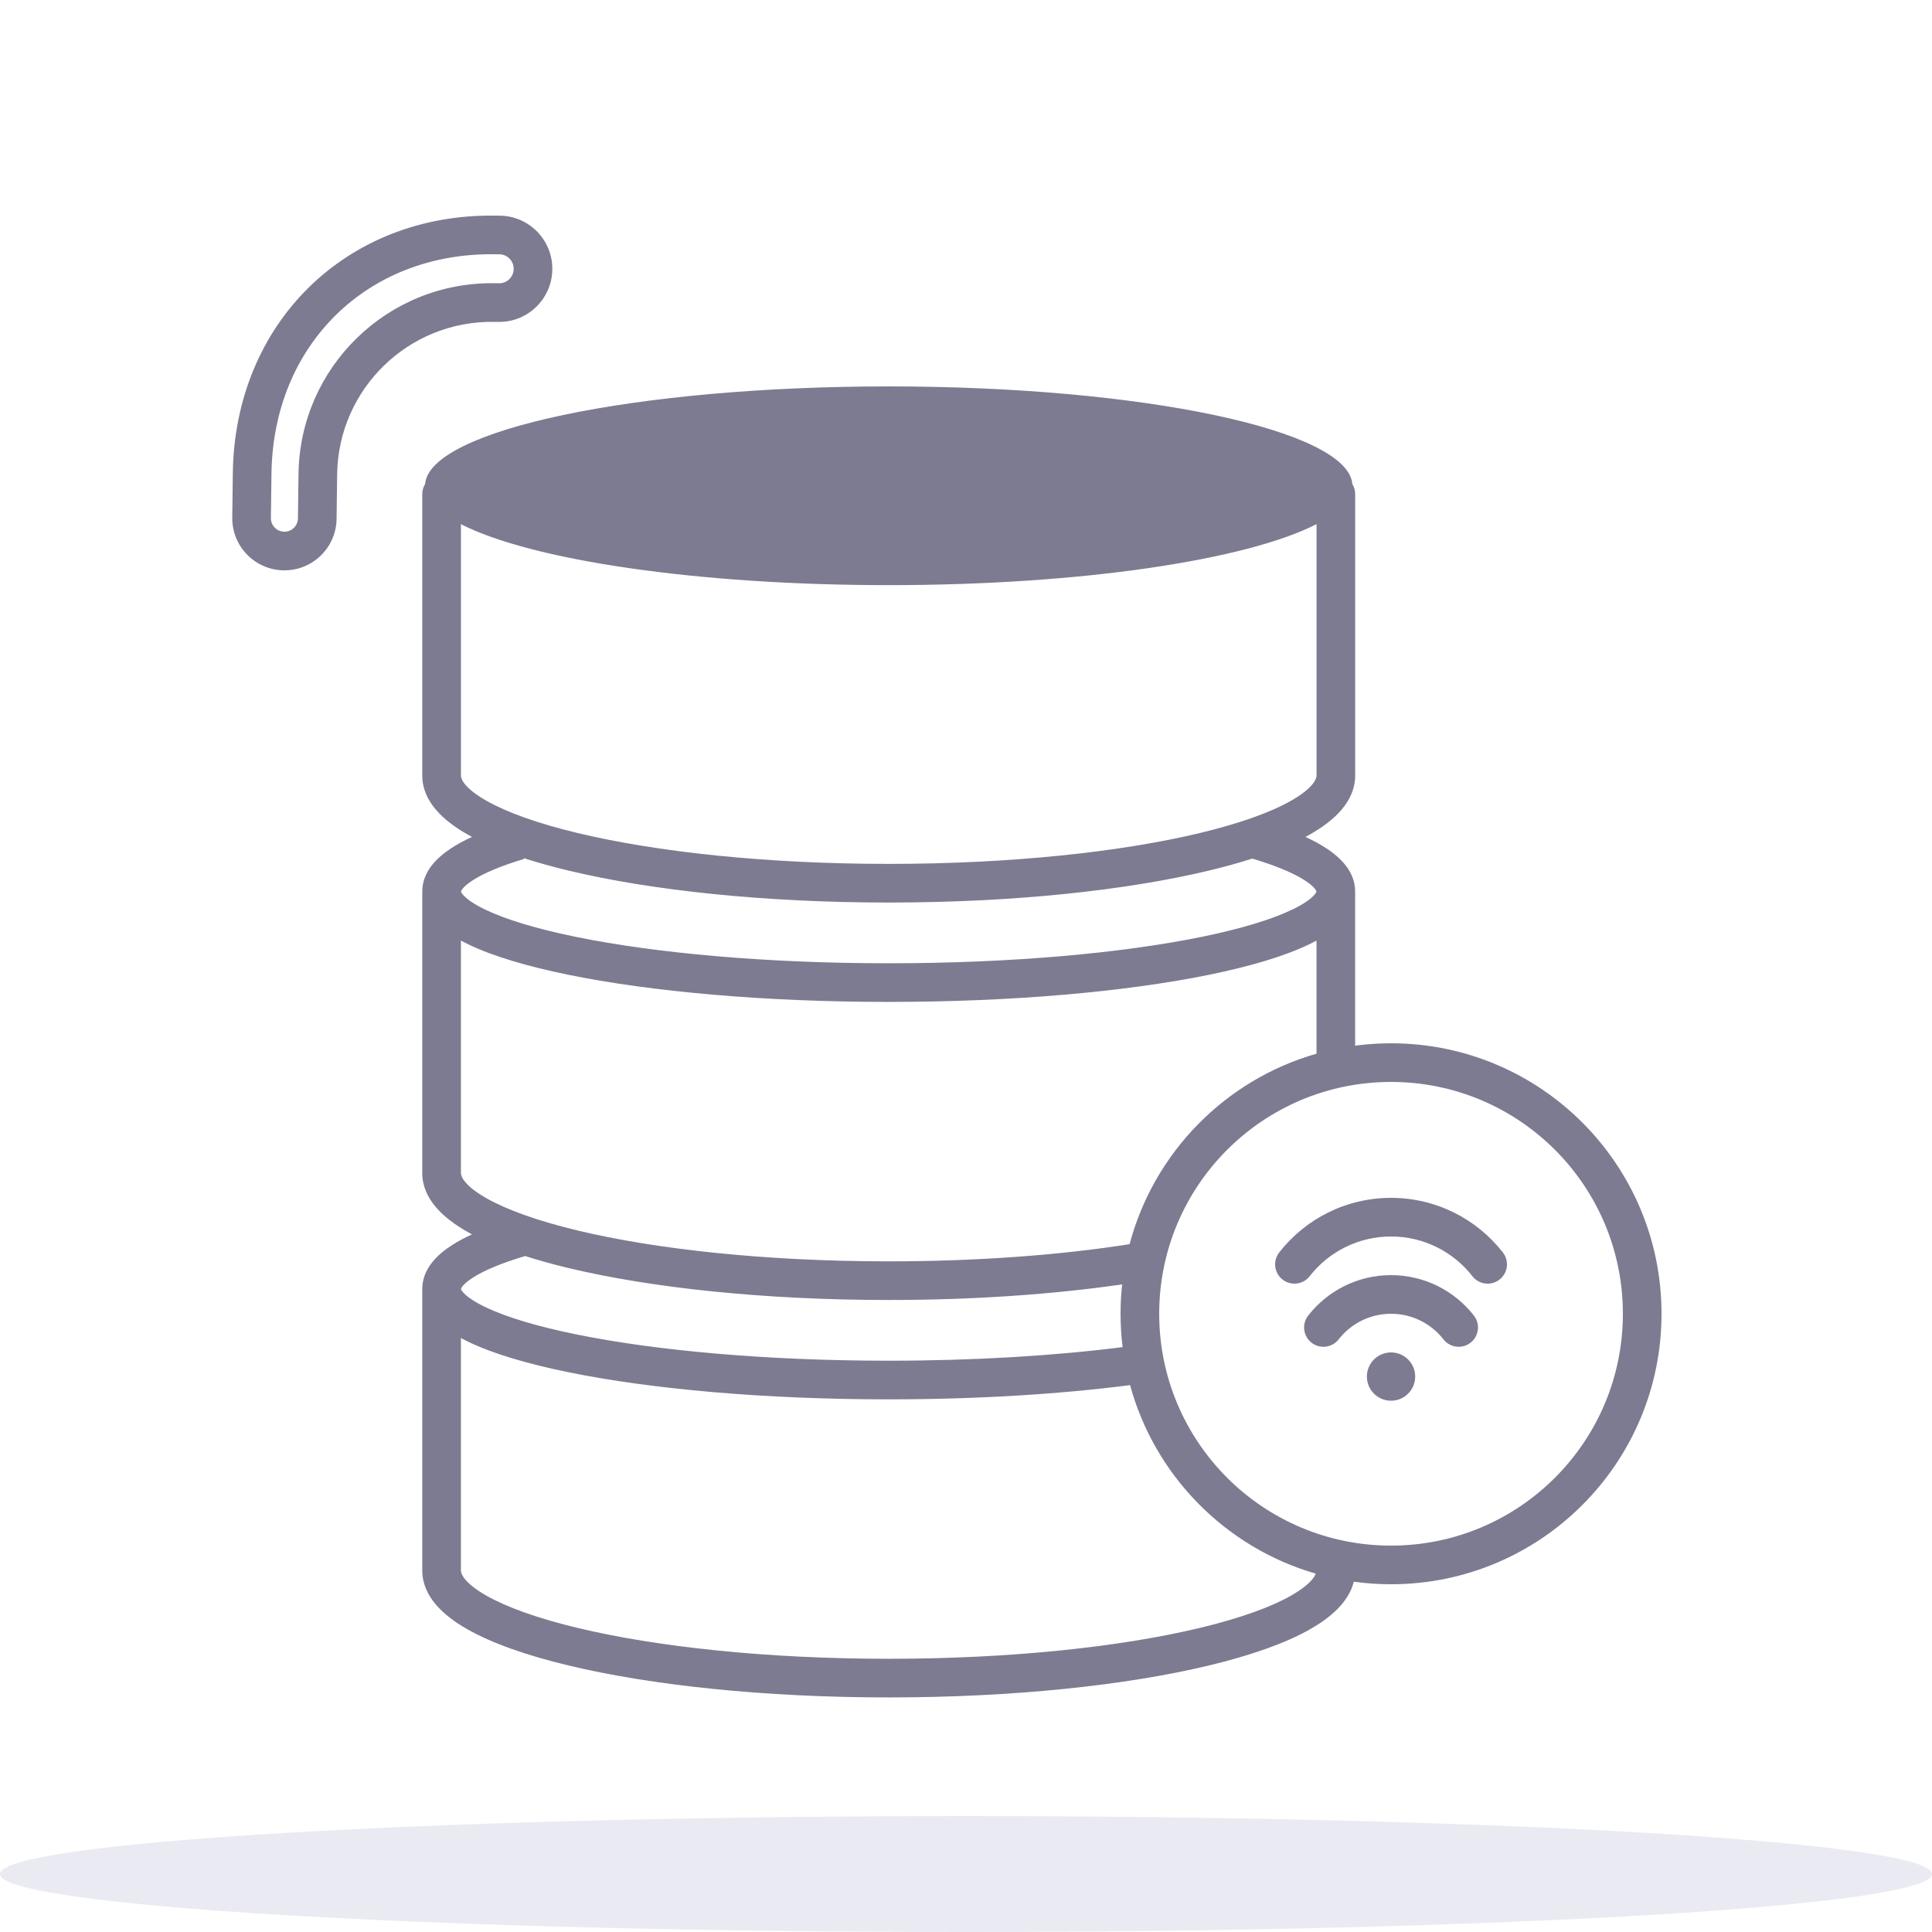
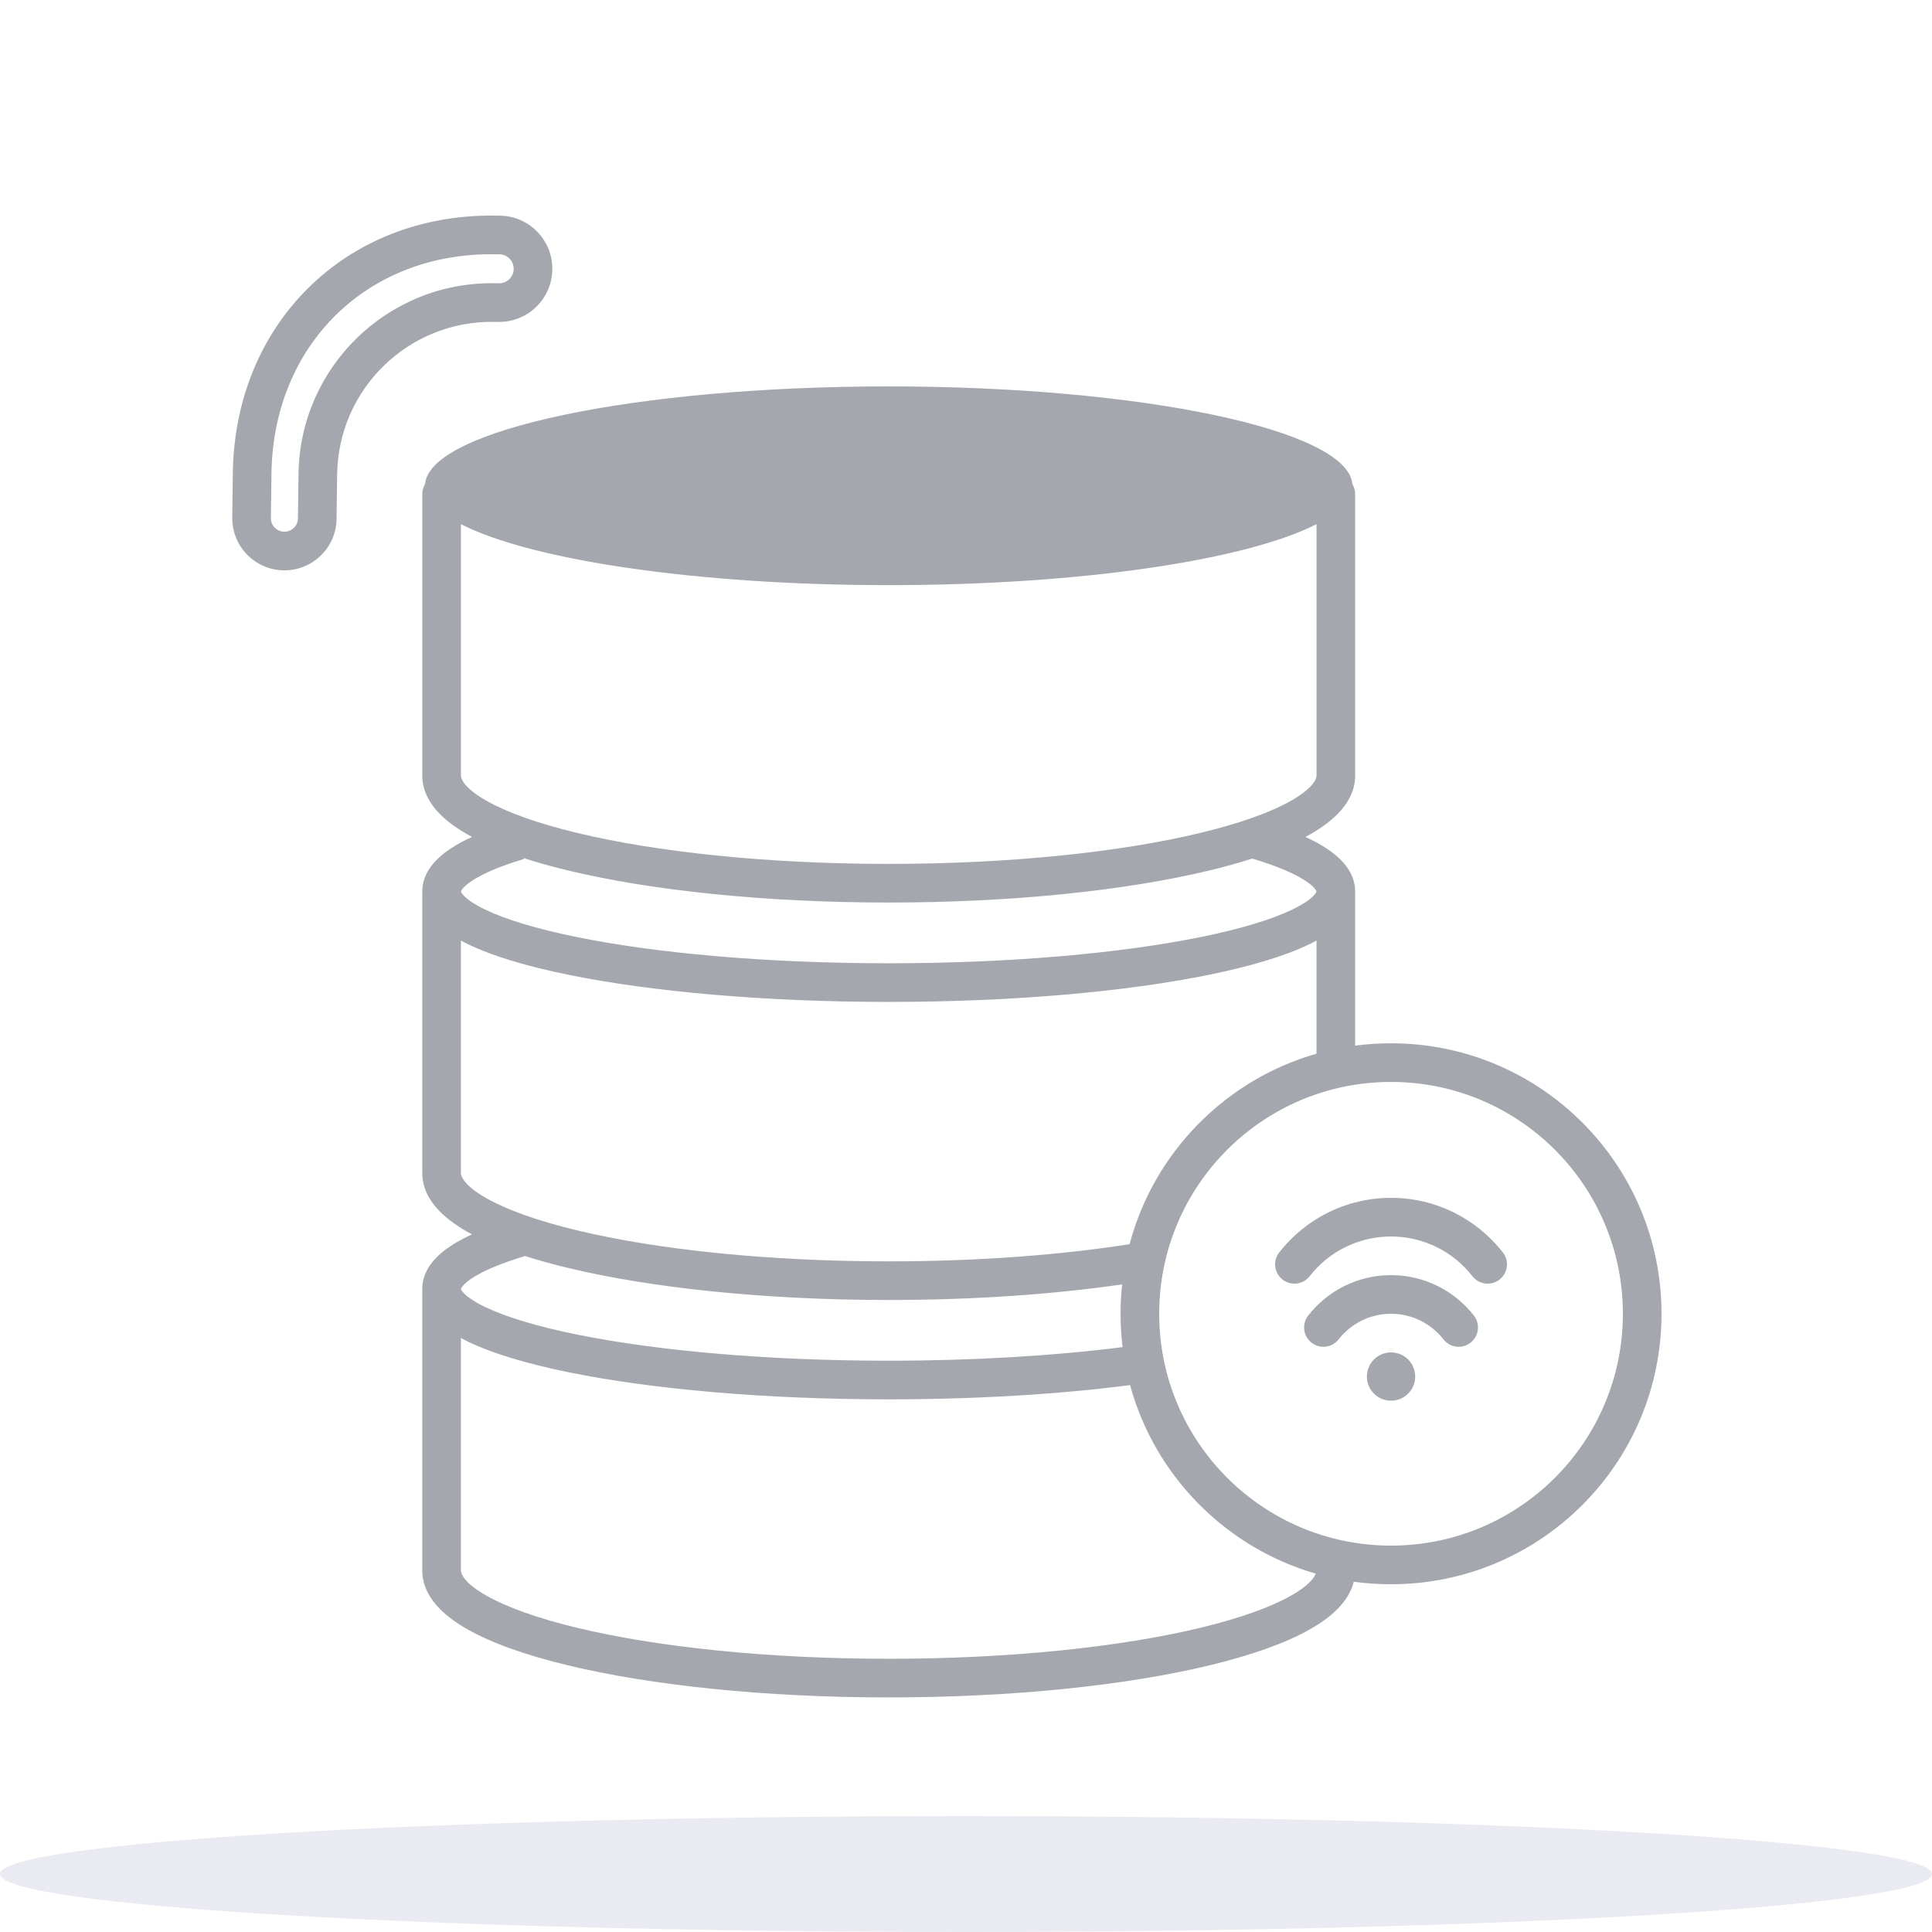
<svg xmlns="http://www.w3.org/2000/svg" viewBox="0 0 180 180" fill="none">
  <ellipse opacity="0.1" cx="90" cy="174.6" rx="90" ry="5.4" fill="#2B2A7F" />
-   <path fill-rule="evenodd" clip-rule="evenodd" d="M46.526 23.693C47.271 23.702 47.868 24.314 47.858 25.06C47.849 25.805 47.237 26.402 46.491 26.392L46.041 26.387C36.101 26.259 27.939 34.214 27.812 44.154L27.759 48.294C27.75 48.99 27.178 49.547 26.483 49.538C25.787 49.529 25.23 48.957 25.239 48.261L25.292 44.122C25.445 32.174 34.167 23.534 46.076 23.687L46.526 23.693ZM51.458 25.106C51.493 22.372 49.306 20.128 46.572 20.093L46.122 20.087C32.187 19.908 21.87 30.178 21.692 44.076L21.639 48.215C21.605 50.899 23.752 53.103 26.436 53.137C29.12 53.172 31.324 51.024 31.358 48.34L31.411 44.2C31.514 36.248 38.043 29.884 45.995 29.986L46.445 29.992C49.178 30.027 51.423 27.84 51.458 25.106ZM42.941 120.076L42.941 120.078L42.942 120.083C42.941 120.078 42.941 120.076 42.941 120.076ZM42.944 120.091C42.958 120.041 43.081 119.657 44.076 119.022C45.117 118.358 46.736 117.673 48.927 117.022C50.165 117.418 51.502 117.788 52.922 118.13C60.634 119.986 71.197 121.117 82.799 121.117C90.735 121.117 98.176 120.588 104.547 119.663C104.45 120.562 104.4 121.476 104.4 122.401C104.4 123.453 104.465 124.49 104.59 125.507C98.288 126.308 90.819 126.774 82.799 126.774C71.379 126.774 61.09 125.83 53.702 124.325C49.993 123.569 47.109 122.691 45.196 121.769C44.236 121.307 43.615 120.878 43.258 120.523C43.012 120.278 42.956 120.136 42.944 120.091ZM122.656 98.17C114.169 100.598 107.513 107.364 105.242 115.917C98.813 116.926 91.103 117.517 82.799 117.517C71.394 117.517 61.128 116.402 53.764 114.63C50.068 113.74 47.203 112.707 45.306 111.628C43.268 110.468 42.942 109.61 42.942 109.288V87.632C43.166 87.753 43.397 87.871 43.634 87.985C45.937 89.094 49.154 90.044 52.983 90.824C60.672 92.39 71.212 93.346 82.799 93.346C94.385 93.346 104.926 92.39 112.614 90.824C116.444 90.044 119.66 89.094 121.963 87.985C122.2 87.871 122.432 87.753 122.656 87.632V98.17ZM126.256 83.06V97.421C127.35 97.276 128.466 97.201 129.6 97.201C143.518 97.201 154.8 108.484 154.8 122.401C154.8 136.319 143.518 147.601 129.6 147.601C128.422 147.601 127.264 147.521 126.129 147.364C125.656 149.282 123.927 150.729 122.073 151.785C119.754 153.104 116.518 154.233 112.676 155.158C104.963 157.015 94.401 158.145 82.799 158.145C71.197 158.145 60.634 157.015 52.922 155.158C49.079 154.233 45.844 153.104 43.525 151.785C41.347 150.545 39.342 148.764 39.342 146.317V120.088V120.088C39.342 118.211 40.749 116.874 42.14 115.987C42.68 115.642 43.294 115.315 43.975 115.004C43.821 114.922 43.671 114.84 43.525 114.756C41.347 113.517 39.342 111.736 39.342 109.288V83.06V83.06C39.342 81.221 40.694 79.902 42.042 79.022C42.607 78.653 43.256 78.304 43.977 77.974C43.824 77.892 43.673 77.81 43.527 77.726C41.349 76.487 39.343 74.706 39.343 72.258V46.03C39.343 45.686 39.44 45.365 39.607 45.092C40.023 40.056 59.202 36.001 82.8 36.001C106.396 36.001 125.573 40.055 125.993 45.09C126.161 45.363 126.258 45.685 126.258 46.03V72.258C126.258 74.706 124.253 76.487 122.075 77.726C121.927 77.81 121.776 77.893 121.622 77.975C122.186 78.233 122.704 78.502 123.17 78.781C124.686 79.689 126.256 81.074 126.256 83.06V83.06ZM105.286 129.048C107.591 137.502 114.188 144.185 122.59 146.614C122.422 147.041 121.87 147.758 120.292 148.656C118.395 149.736 115.53 150.768 111.834 151.658C104.469 153.431 94.203 154.545 82.799 154.545C71.394 154.545 61.128 153.431 53.764 151.658C50.068 150.768 47.203 149.736 45.306 148.656C43.268 147.496 42.942 146.639 42.942 146.317V124.66C43.166 124.781 43.397 124.899 43.634 125.013C45.937 126.122 49.154 127.072 52.983 127.852C60.672 129.418 71.212 130.374 82.799 130.374C91.048 130.374 98.759 129.89 105.286 129.048ZM42.944 48.836V72.258C42.944 72.58 43.27 73.438 45.307 74.597C47.205 75.677 50.07 76.71 53.766 77.6C61.13 79.372 71.396 80.487 82.801 80.487C94.205 80.487 104.471 79.372 111.835 77.6C113.61 77.172 115.192 76.712 116.568 76.23L116.57 76.224L116.58 76.226C118.065 75.705 119.31 75.158 120.294 74.597C122.332 73.438 122.658 72.58 122.658 72.258V48.835C116.129 52.172 100.742 54.516 82.8 54.516C64.859 54.516 49.472 52.172 42.944 48.836ZM121.321 81.87C120.266 81.238 118.709 80.599 116.668 79.993C115.431 80.389 114.096 80.758 112.678 81.1C104.965 82.956 94.403 84.087 82.801 84.087C71.198 84.087 60.636 82.956 52.923 81.1C51.452 80.745 50.069 80.361 48.793 79.948L48.817 80.027C46.628 80.684 45.026 81.373 44.01 82.036C43.077 82.645 42.958 83.012 42.944 83.063C42.956 83.108 43.012 83.25 43.258 83.495C43.615 83.85 44.236 84.279 45.196 84.741C47.109 85.663 49.993 86.541 53.702 87.297C61.09 88.802 71.379 89.746 82.799 89.746C94.219 89.746 104.507 88.802 111.896 87.297C115.605 86.541 118.488 85.663 120.401 84.741C121.362 84.279 121.983 83.85 122.34 83.495C122.585 83.25 122.642 83.108 122.654 83.063L122.654 83.063C122.638 83.012 122.501 82.576 121.321 81.87ZM122.657 83.048C122.657 83.048 122.657 83.05 122.656 83.055C122.656 83.05 122.657 83.048 122.657 83.048ZM42.942 83.055C42.941 83.05 42.941 83.048 42.941 83.048C42.941 83.048 42.941 83.05 42.942 83.055ZM129.6 100.801C117.671 100.801 108 110.472 108 122.401C108 134.331 117.671 144.001 129.6 144.001C141.529 144.001 151.2 134.331 151.2 122.401C151.2 110.472 141.529 100.801 129.6 100.801ZM129.6 130.501C130.843 130.501 131.85 129.494 131.85 128.251C131.85 127.009 130.843 126.001 129.6 126.001C128.357 126.001 127.35 127.009 127.35 128.251C127.35 129.494 128.357 130.501 129.6 130.501ZM129.6 115.201C126.521 115.201 123.781 116.647 122.019 118.903C121.407 119.686 120.276 119.825 119.492 119.213C118.709 118.601 118.57 117.47 119.182 116.687C121.597 113.595 125.366 111.601 129.6 111.601C133.834 111.601 137.603 113.595 140.019 116.687C140.631 117.47 140.492 118.601 139.708 119.213C138.925 119.825 137.794 119.686 137.182 118.903C135.419 116.647 132.679 115.201 129.6 115.201ZM124.719 124.785C125.855 123.331 127.618 122.401 129.6 122.401C131.582 122.401 133.346 123.331 134.482 124.785C135.094 125.568 136.225 125.707 137.008 125.095C137.792 124.483 137.931 123.352 137.319 122.569C135.53 120.279 132.737 118.801 129.6 118.801C126.463 118.801 123.67 120.279 121.882 122.569C121.27 123.352 121.409 124.483 122.192 125.095C122.976 125.707 124.107 125.568 124.719 124.785Z" fill="#7C7B91" />
+   <path fill-rule="evenodd" clip-rule="evenodd" d="M46.526 23.693C47.271 23.702 47.868 24.314 47.858 25.06C47.849 25.805 47.237 26.402 46.491 26.392L46.041 26.387C36.101 26.259 27.939 34.214 27.812 44.154L27.759 48.294C27.75 48.99 27.178 49.547 26.483 49.538C25.787 49.529 25.23 48.957 25.239 48.261L25.292 44.122C25.445 32.174 34.167 23.534 46.076 23.687L46.526 23.693ZM51.458 25.106C51.493 22.372 49.306 20.128 46.572 20.093L46.122 20.087C32.187 19.908 21.87 30.178 21.692 44.076L21.639 48.215C21.605 50.899 23.752 53.103 26.436 53.137C29.12 53.172 31.324 51.024 31.358 48.34L31.411 44.2C31.514 36.248 38.043 29.884 45.995 29.986L46.445 29.992C49.178 30.027 51.423 27.84 51.458 25.106ZM42.941 120.076L42.941 120.078L42.942 120.083C42.941 120.078 42.941 120.076 42.941 120.076ZM42.944 120.091C42.958 120.041 43.081 119.657 44.076 119.022C45.117 118.358 46.736 117.673 48.927 117.022C50.165 117.418 51.502 117.788 52.922 118.13C60.634 119.986 71.197 121.117 82.799 121.117C90.735 121.117 98.176 120.588 104.547 119.663C104.45 120.562 104.4 121.476 104.4 122.401C104.4 123.453 104.465 124.49 104.59 125.507C98.288 126.308 90.819 126.774 82.799 126.774C71.379 126.774 61.09 125.83 53.702 124.325C49.993 123.569 47.109 122.691 45.196 121.769C44.236 121.307 43.615 120.878 43.258 120.523C43.012 120.278 42.956 120.136 42.944 120.091ZM122.656 98.17C114.169 100.598 107.513 107.364 105.242 115.917C98.813 116.926 91.103 117.517 82.799 117.517C71.394 117.517 61.128 116.402 53.764 114.63C50.068 113.74 47.203 112.707 45.306 111.628C43.268 110.468 42.942 109.61 42.942 109.288V87.632C43.166 87.753 43.397 87.871 43.634 87.985C45.937 89.094 49.154 90.044 52.983 90.824C60.672 92.39 71.212 93.346 82.799 93.346C94.385 93.346 104.926 92.39 112.614 90.824C116.444 90.044 119.66 89.094 121.963 87.985C122.2 87.871 122.432 87.753 122.656 87.632V98.17ZM126.256 83.06V97.421C127.35 97.276 128.466 97.201 129.6 97.201C143.518 97.201 154.8 108.484 154.8 122.401C154.8 136.319 143.518 147.601 129.6 147.601C128.422 147.601 127.264 147.521 126.129 147.364C125.656 149.282 123.927 150.729 122.073 151.785C119.754 153.104 116.518 154.233 112.676 155.158C104.963 157.015 94.401 158.145 82.799 158.145C71.197 158.145 60.634 157.015 52.922 155.158C49.079 154.233 45.844 153.104 43.525 151.785C41.347 150.545 39.342 148.764 39.342 146.317V120.088V120.088C39.342 118.211 40.749 116.874 42.14 115.987C42.68 115.642 43.294 115.315 43.975 115.004C43.821 114.922 43.671 114.84 43.525 114.756C41.347 113.517 39.342 111.736 39.342 109.288V83.06V83.06C39.342 81.221 40.694 79.902 42.042 79.022C42.607 78.653 43.256 78.304 43.977 77.974C43.824 77.892 43.673 77.81 43.527 77.726C41.349 76.487 39.343 74.706 39.343 72.258V46.03C39.343 45.686 39.44 45.365 39.607 45.092C40.023 40.056 59.202 36.001 82.8 36.001C106.396 36.001 125.573 40.055 125.993 45.09C126.161 45.363 126.258 45.685 126.258 46.03V72.258C126.258 74.706 124.253 76.487 122.075 77.726C121.927 77.81 121.776 77.893 121.622 77.975C122.186 78.233 122.704 78.502 123.17 78.781C124.686 79.689 126.256 81.074 126.256 83.06V83.06ZM105.286 129.048C107.591 137.502 114.188 144.185 122.59 146.614C122.422 147.041 121.87 147.758 120.292 148.656C118.395 149.736 115.53 150.768 111.834 151.658C104.469 153.431 94.203 154.545 82.799 154.545C71.394 154.545 61.128 153.431 53.764 151.658C50.068 150.768 47.203 149.736 45.306 148.656C43.268 147.496 42.942 146.639 42.942 146.317V124.66C43.166 124.781 43.397 124.899 43.634 125.013C45.937 126.122 49.154 127.072 52.983 127.852C60.672 129.418 71.212 130.374 82.799 130.374C91.048 130.374 98.759 129.89 105.286 129.048ZM42.944 48.836V72.258C42.944 72.58 43.27 73.438 45.307 74.597C47.205 75.677 50.07 76.71 53.766 77.6C61.13 79.372 71.396 80.487 82.801 80.487C94.205 80.487 104.471 79.372 111.835 77.6C113.61 77.172 115.192 76.712 116.568 76.23L116.57 76.224L116.58 76.226C118.065 75.705 119.31 75.158 120.294 74.597C122.332 73.438 122.658 72.58 122.658 72.258V48.835C116.129 52.172 100.742 54.516 82.8 54.516C64.859 54.516 49.472 52.172 42.944 48.836ZM121.321 81.87C120.266 81.238 118.709 80.599 116.668 79.993C115.431 80.389 114.096 80.758 112.678 81.1C104.965 82.956 94.403 84.087 82.801 84.087C71.198 84.087 60.636 82.956 52.923 81.1C51.452 80.745 50.069 80.361 48.793 79.948L48.817 80.027C46.628 80.684 45.026 81.373 44.01 82.036C43.077 82.645 42.958 83.012 42.944 83.063C42.956 83.108 43.012 83.25 43.258 83.495C43.615 83.85 44.236 84.279 45.196 84.741C47.109 85.663 49.993 86.541 53.702 87.297C61.09 88.802 71.379 89.746 82.799 89.746C94.219 89.746 104.507 88.802 111.896 87.297C115.605 86.541 118.488 85.663 120.401 84.741C121.362 84.279 121.983 83.85 122.34 83.495C122.585 83.25 122.642 83.108 122.654 83.063L122.654 83.063C122.638 83.012 122.501 82.576 121.321 81.87ZM122.657 83.048C122.657 83.048 122.657 83.05 122.656 83.055C122.656 83.05 122.657 83.048 122.657 83.048ZM42.942 83.055C42.941 83.05 42.941 83.048 42.941 83.048C42.941 83.048 42.941 83.05 42.942 83.055ZM129.6 100.801C117.671 100.801 108 110.472 108 122.401C108 134.331 117.671 144.001 129.6 144.001C141.529 144.001 151.2 134.331 151.2 122.401C151.2 110.472 141.529 100.801 129.6 100.801ZM129.6 130.501C130.843 130.501 131.85 129.494 131.85 128.251C131.85 127.009 130.843 126.001 129.6 126.001C128.357 126.001 127.35 127.009 127.35 128.251C127.35 129.494 128.357 130.501 129.6 130.501ZM129.6 115.201C126.521 115.201 123.781 116.647 122.019 118.903C121.407 119.686 120.276 119.825 119.492 119.213C118.709 118.601 118.57 117.47 119.182 116.687C121.597 113.595 125.366 111.601 129.6 111.601C133.834 111.601 137.603 113.595 140.019 116.687C140.631 117.47 140.492 118.601 139.708 119.213C138.925 119.825 137.794 119.686 137.182 118.903C135.419 116.647 132.679 115.201 129.6 115.201ZM124.719 124.785C125.855 123.331 127.618 122.401 129.6 122.401C131.582 122.401 133.346 123.331 134.482 124.785C135.094 125.568 136.225 125.707 137.008 125.095C137.792 124.483 137.931 123.352 137.319 122.569C135.53 120.279 132.737 118.801 129.6 118.801C126.463 118.801 123.67 120.279 121.882 122.569C121.27 123.352 121.409 124.483 122.192 125.095C122.976 125.707 124.107 125.568 124.719 124.785Z" fill="#A4A7AE" />
</svg>
